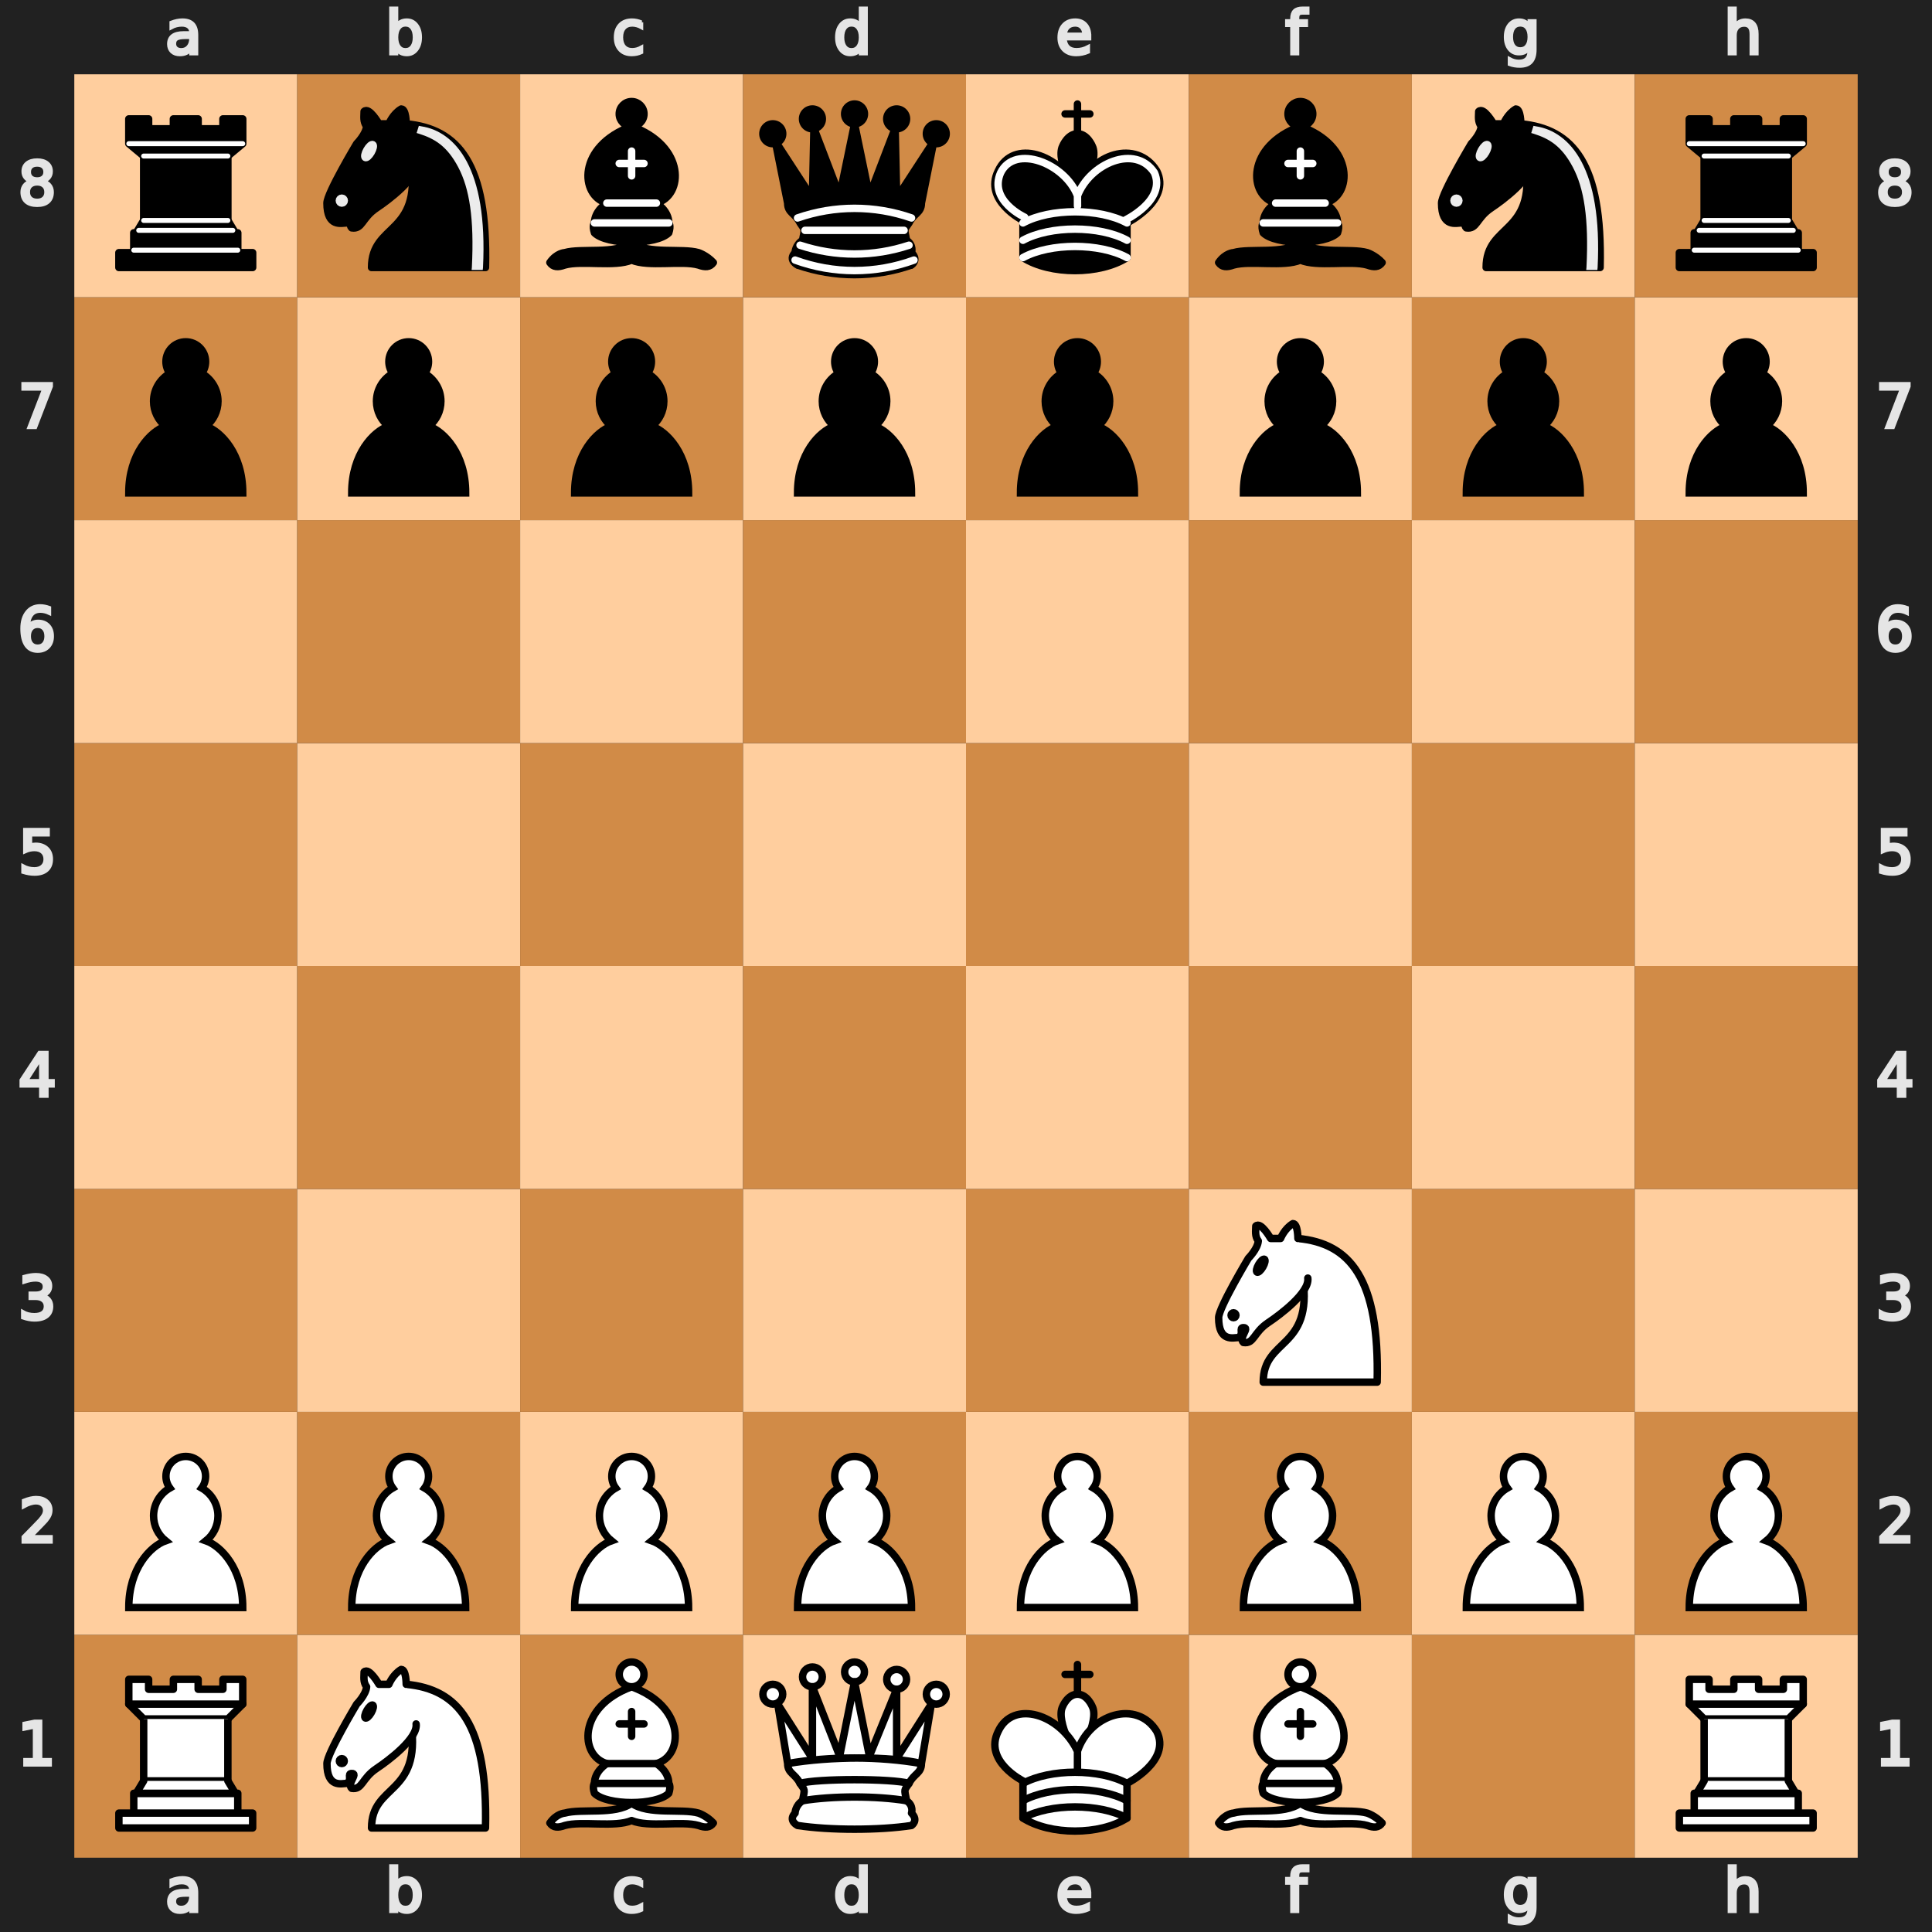
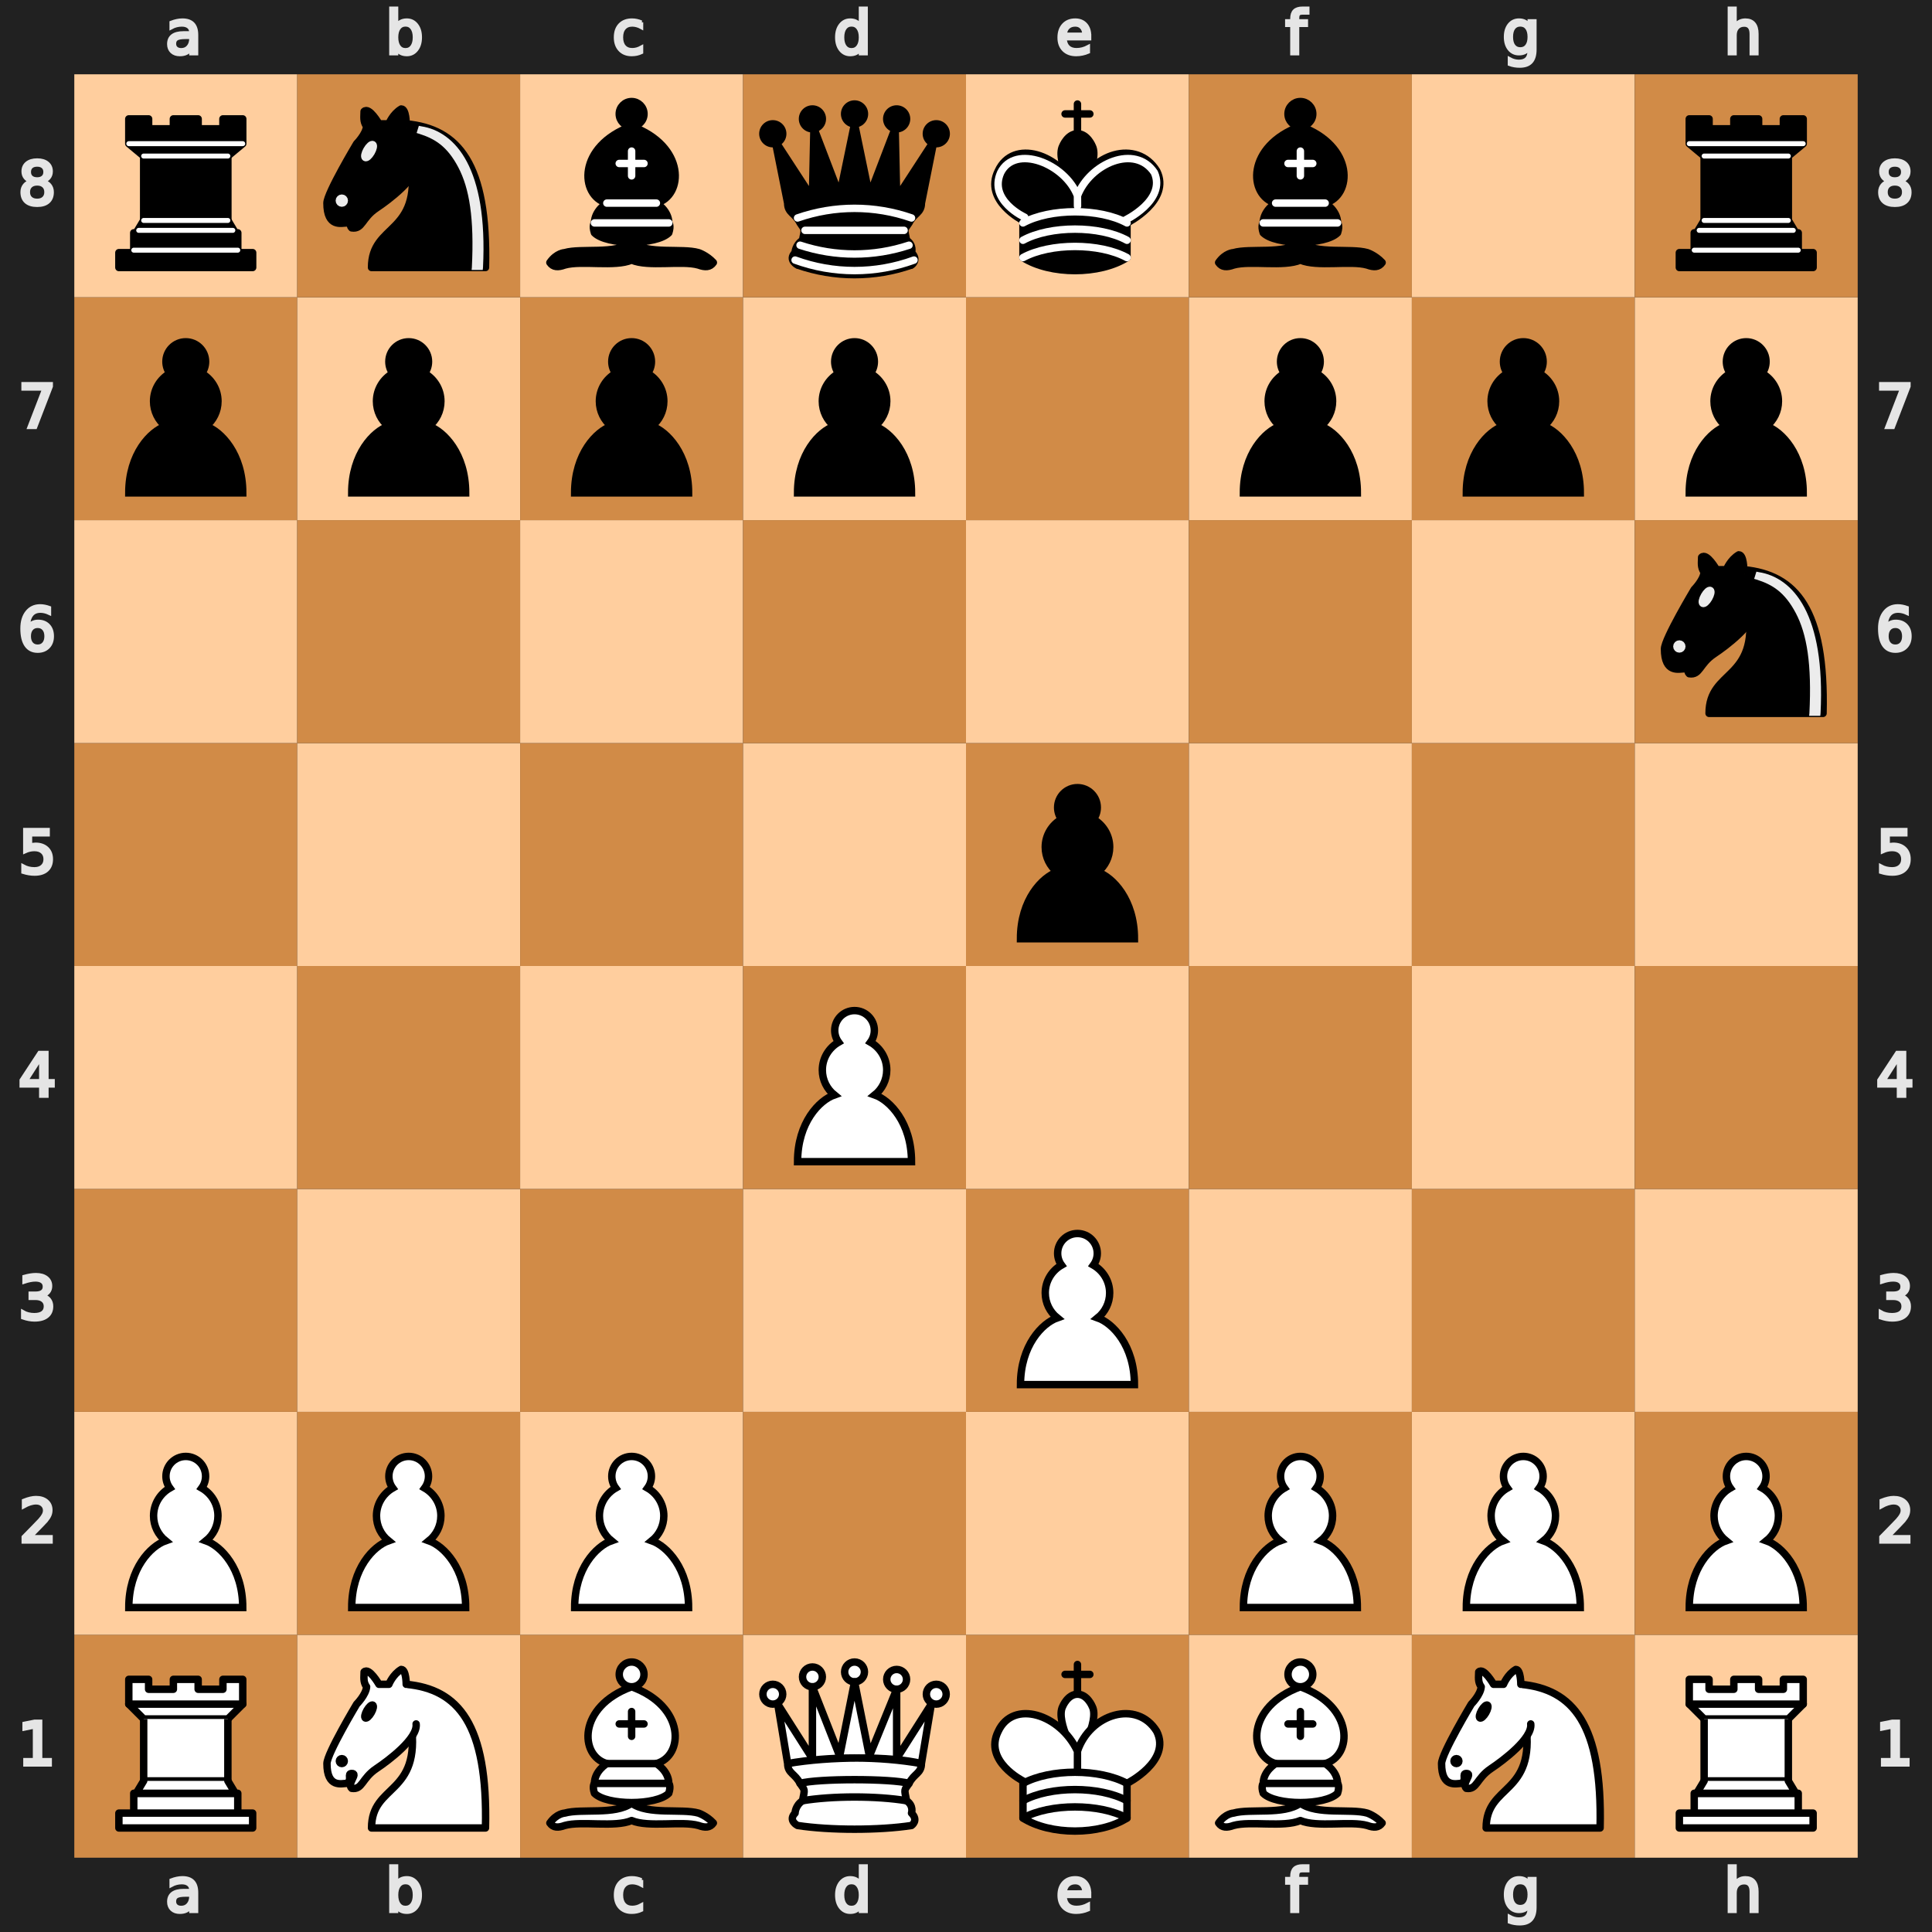
<svg xmlns="http://www.w3.org/2000/svg" xmlns:xlink="http://www.w3.org/1999/xlink" version="1.2" baseProfile="tiny" viewBox="0 0 390 390">
  <defs>
    <g id="white-pawn" class="white pawn">
      <path d="M22.5 9c-2.21 0-4 1.79-4 4 0 .89.29 1.71.78 2.38C17.33 16.5 16 18.59 16 21c0 2.03.94 3.84 2.41 5.03-3 1.06-7.41 5.55-7.41 13.47h23c0-7.92-4.41-12.41-7.41-13.47 1.47-1.19 2.41-3 2.41-5.03 0-2.41-1.33-4.5-3.28-5.62.49-.67.78-1.49.78-2.38 0-2.21-1.79-4-4-4z" fill="#fff" stroke="#000" stroke-width="1.5" stroke-linecap="round" />
    </g>
    <g id="white-knight" class="white knight" fill="none" fill-rule="evenodd" stroke="#000" stroke-width="1.5" stroke-linecap="round" stroke-linejoin="round">
      <path d="M 22,10 C 32.5,11 38.5,18 38,39 L 15,39 C 15,30 25,32.5 23,18" style="fill:#ffffff; stroke:#000000;" />
      <path d="M 24,18 C 24.38,20.91 18.45,25.37 16,27 C 13,29 13.18,31.34 11,31 C 9.958,30.06 12.41,27.96 11,28 C 10,28 11.19,29.23 10,30 C 9,30 5.997,31 6,26 C 6,24 12,14 12,14 C 12,14 13.89,12.1 14,10.5 C 13.27,9.506 13.5,8.5 13.5,7.5 C 14.5,6.5 16.5,10 16.5,10 L 18.5,10 C 18.5,10 19.28,8.008 21,7 C 22,7 22,10 22,10" style="fill:#ffffff; stroke:#000000;" />
      <path d="M 9.5 25.5 A 0.5 0.5 0 1 1 8.5,25.5 A 0.5 0.5 0 1 1 9.5 25.5 z" style="fill:#000000; stroke:#000000;" />
      <path d="M 15 15.5 A 0.5 1.5 0 1 1 14,15.5 A 0.5 1.5 0 1 1 15 15.5 z" transform="matrix(0.866,0.5,-0.5,0.866,9.693,-5.173)" style="fill:#000000; stroke:#000000;" />
    </g>
    <g id="white-bishop" class="white bishop" fill="none" fill-rule="evenodd" stroke="#000" stroke-width="1.5" stroke-linecap="round" stroke-linejoin="round">
      <g fill="#fff" stroke-linecap="butt">
        <path d="M9 36c3.39-.97 10.11.43 13.5-2 3.39 2.43 10.11 1.03 13.5 2 0 0 1.65.54 3 2-.68.97-1.65.99-3 .5-3.39-.97-10.11.46-13.5-1-3.39 1.46-10.11.03-13.5 1-1.354.49-2.323.47-3-.5 1.354-1.94 3-2 3-2zM15 32c2.5 2.5 12.5 2.5 15 0 .5-1.5 0-2 0-2 0-2.5-2.5-4-2.5-4 5.5-1.5 6-11.5-5-15.5-11 4-10.5 14-5 15.5 0 0-2.5 1.5-2.5 4 0 0-.5.5 0 2zM25 8a2.5 2.5 0 1 1-5 0 2.5 2.5 0 1 1 5 0z" />
      </g>
      <path d="M17.5 26h10M15 30h15m-7.5-14.5v5M20 18h5" stroke-linejoin="miter" />
    </g>
    <g id="white-rook" class="white rook" fill="#fff" fill-rule="evenodd" stroke="#000" stroke-width="1.5" stroke-linecap="round" stroke-linejoin="round">
      <path d="M9 39h27v-3H9v3zM12 36v-4h21v4H12zM11 14V9h4v2h5V9h5v2h5V9h4v5" stroke-linecap="butt" />
      <path d="M34 14l-3 3H14l-3-3" />
      <path d="M31 17v12.5H14V17" stroke-linecap="butt" stroke-linejoin="miter" />
      <path d="M31 29.5l1.5 2.5h-20l1.5-2.5" />
      <path d="M11 14h23" fill="none" stroke-linejoin="miter" />
    </g>
    <g id="white-queen" class="white queen" fill="#fff" fill-rule="evenodd" stroke="#000" stroke-width="1.5" stroke-linecap="round" stroke-linejoin="round">
      <path d="M8 12a2 2 0 1 1-4 0 2 2 0 1 1 4 0zM24.5 7.5a2 2 0 1 1-4 0 2 2 0 1 1 4 0zM41 12a2 2 0 1 1-4 0 2 2 0 1 1 4 0zM16 8.5a2 2 0 1 1-4 0 2 2 0 1 1 4 0zM33 9a2 2 0 1 1-4 0 2 2 0 1 1 4 0z" />
      <path d="M9 26c8.5-1.5 21-1.5 27 0l2-12-7 11V11l-5.5 13.5-3-15-3 15-5.5-14V25L7 14l2 12zM9 26c0 2 1.5 2 2.5 4 1 1.5 1 1 .5 3.5-1.5 1-1.5 2.5-1.5 2.5-1.5 1.5.5 2.5.5 2.5 6.5 1 16.5 1 23 0 0 0 1.5-1 0-2.5 0 0 .5-1.5-1-2.5-.5-2.5-.5-2 .5-3.5 1-2 2.5-2 2.5-4-8.5-1.5-18.5-1.5-27 0z" stroke-linecap="butt" />
      <path d="M11.5 30c3.5-1 18.5-1 22 0M12 33.5c6-1 15-1 21 0" fill="none" />
    </g>
    <g id="white-king" class="white king" fill="none" fill-rule="evenodd" stroke="#000" stroke-width="1.5" stroke-linecap="round" stroke-linejoin="round">
      <path d="M22.5 11.63V6M20 8h5" stroke-linejoin="miter" />
      <path d="M22.5 25s4.5-7.5 3-10.5c0 0-1-2.5-3-2.5s-3 2.5-3 2.5c-1.5 3 3 10.5 3 10.5" fill="#fff" stroke-linecap="butt" stroke-linejoin="miter" />
      <path d="M11.5 37c5.5 3.5 15.5 3.5 21 0v-7s9-4.5 6-10.5c-4-6.5-13.5-3.5-16 4V27v-3.5c-3.5-7.5-13-10.5-16-4-3 6 5 10 5 10V37z" fill="#fff" />
      <path d="M11.5 30c5.5-3 15.5-3 21 0m-21 3.5c5.5-3 15.5-3 21 0m-21 3.5c5.5-3 15.5-3 21 0" />
    </g>
    <g id="black-pawn" class="black pawn">
      <path d="M22.5 9c-2.21 0-4 1.79-4 4 0 .89.29 1.71.78 2.38C17.33 16.5 16 18.59 16 21c0 2.03.94 3.84 2.41 5.03-3 1.06-7.41 5.55-7.41 13.47h23c0-7.92-4.41-12.41-7.41-13.47 1.47-1.19 2.41-3 2.41-5.03 0-2.41-1.33-4.5-3.28-5.62.49-.67.78-1.49.78-2.38 0-2.21-1.79-4-4-4z" fill="#000" stroke="#000" stroke-width="1.5" stroke-linecap="round" />
    </g>
    <g id="black-knight" class="black knight" fill="none" fill-rule="evenodd" stroke="#000" stroke-width="1.5" stroke-linecap="round" stroke-linejoin="round">
      <path d="M 22,10 C 32.5,11 38.5,18 38,39 L 15,39 C 15,30 25,32.5 23,18" style="fill:#000000; stroke:#000000;" />
      <path d="M 24,18 C 24.38,20.91 18.45,25.37 16,27 C 13,29 13.18,31.34 11,31 C 9.958,30.06 12.41,27.96 11,28 C 10,28 11.19,29.23 10,30 C 9,30 5.997,31 6,26 C 6,24 12,14 12,14 C 12,14 13.89,12.1 14,10.5 C 13.27,9.506 13.5,8.5 13.5,7.5 C 14.5,6.5 16.5,10 16.5,10 L 18.5,10 C 18.5,10 19.28,8.008 21,7 C 22,7 22,10 22,10" style="fill:#000000; stroke:#000000;" />
      <path d="M 9.5 25.5 A 0.5 0.5 0 1 1 8.5,25.5 A 0.5 0.5 0 1 1 9.5 25.5 z" style="fill:#ececec; stroke:#ececec;" />
      <path d="M 15 15.5 A 0.5 1.5 0 1 1 14,15.5 A 0.5 1.5 0 1 1 15 15.5 z" transform="matrix(0.866,0.5,-0.5,0.866,9.693,-5.173)" style="fill:#ececec; stroke:#ececec;" />
      <path d="M 24.55,10.4 L 24.1,11.85 L 24.6,12 C 27.75,13 30.25,14.49 32.5,18.75 C 34.75,23.01 35.75,29.06 35.25,39 L 35.2,39.5 L 37.45,39.5 L 37.5,39 C 38,28.94 36.62,22.15 34.25,17.66 C 31.88,13.17 28.46,11.02 25.06,10.5 L 24.55,10.4 z " style="fill:#ececec; stroke:none;" />
    </g>
    <g id="black-bishop" class="black bishop" fill="none" fill-rule="evenodd" stroke="#000" stroke-width="1.5" stroke-linecap="round" stroke-linejoin="round">
      <path d="M9 36c3.39-.97 10.11.43 13.5-2 3.39 2.43 10.11 1.03 13.5 2 0 0 1.65.54 3 2-.68.97-1.65.99-3 .5-3.39-.97-10.11.46-13.5-1-3.39 1.46-10.11.03-13.5 1-1.354.49-2.323.47-3-.5 1.354-1.94 3-2 3-2zm6-4c2.5 2.5 12.5 2.5 15 0 .5-1.5 0-2 0-2 0-2.5-2.5-4-2.5-4 5.5-1.5 6-11.5-5-15.5-11 4-10.5 14-5 15.5 0 0-2.5 1.5-2.5 4 0 0-.5.5 0 2zM25 8a2.5 2.5 0 1 1-5 0 2.5 2.5 0 1 1 5 0z" fill="#000" stroke-linecap="butt" />
      <path d="M17.5 26h10M15 30h15m-7.5-14.5v5M20 18h5" stroke="#fff" stroke-linejoin="miter" />
    </g>
    <g id="black-rook" class="black rook" fill="#000" fill-rule="evenodd" stroke="#000" stroke-width="1.5" stroke-linecap="round" stroke-linejoin="round">
      <path d="M9 39h27v-3H9v3zM12.5 32l1.5-2.5h17l1.5 2.5h-20zM12 36v-4h21v4H12z" stroke-linecap="butt" />
      <path d="M14 29.5v-13h17v13H14z" stroke-linecap="butt" stroke-linejoin="miter" />
      <path d="M14 16.5L11 14h23l-3 2.5H14zM11 14V9h4v2h5V9h5v2h5V9h4v5H11z" stroke-linecap="butt" />
      <path d="M12 35.5h21M13 31.5h19M14 29.5h17M14 16.5h17M11 14h23" fill="none" stroke="#fff" stroke-width="1" stroke-linejoin="miter" />
    </g>
    <g id="black-queen" class="black queen" fill="#000" fill-rule="evenodd" stroke="#000" stroke-width="1.5" stroke-linecap="round" stroke-linejoin="round">
      <g fill="#000" stroke="none">
        <circle cx="6" cy="12" r="2.75" />
        <circle cx="14" cy="9" r="2.75" />
        <circle cx="22.5" cy="8" r="2.75" />
        <circle cx="31" cy="9" r="2.75" />
        <circle cx="39" cy="12" r="2.75" />
      </g>
      <path d="M9 26c8.5-1.5 21-1.5 27 0l2.5-12.5L31 25l-.3-14.1-5.2 13.6-3-14.5-3 14.5-5.2-13.6L14 25 6.5 13.5 9 26zM9 26c0 2 1.5 2 2.5 4 1 1.5 1 1 .5 3.5-1.5 1-1.5 2.5-1.5 2.5-1.5 1.5.5 2.5.5 2.5 6.5 1 16.5 1 23 0 0 0 1.5-1 0-2.5 0 0 .5-1.5-1-2.5-.5-2.5-.5-2 .5-3.5 1-2 2.5-2 2.5-4-8.5-1.5-18.5-1.5-27 0z" stroke-linecap="butt" />
      <path d="M11 38.5a35 35 1 0 0 23 0" fill="none" stroke-linecap="butt" />
      <path d="M11 29a35 35 1 0 1 23 0M12.5 31.5h20M11.5 34.5a35 35 1 0 0 22 0M10.5 37.5a35 35 1 0 0 24 0" fill="none" stroke="#fff" />
    </g>
    <g id="black-king" class="black king" fill="none" fill-rule="evenodd" stroke="#000" stroke-width="1.5" stroke-linecap="round" stroke-linejoin="round">
      <path d="M22.5 11.63V6" stroke-linejoin="miter" />
      <path d="M22.5 25s4.5-7.5 3-10.5c0 0-1-2.5-3-2.5s-3 2.5-3 2.5c-1.5 3 3 10.5 3 10.5" fill="#000" stroke-linecap="butt" stroke-linejoin="miter" />
      <path d="M11.5 37c5.5 3.5 15.5 3.5 21 0v-7s9-4.5 6-10.5c-4-6.5-13.5-3.5-16 4V27v-3.5c-3.5-7.5-13-10.5-16-4-3 6 5 10 5 10V37z" fill="#000" />
      <path d="M20 8h5" stroke-linejoin="miter" />
      <path d="M32 29.5s8.5-4 6.03-9.65C34.15 14 25 18 22.5 24.5l.01 2.1-.01-2.1C20 18 9.906 14 6.997 19.85c-2.497 5.65 4.853 9 4.853 9M11.5 30c5.5-3 15.5-3 21 0m-21 3.5c5.5-3 15.5-3 21 0m-21 3.5c5.5-3 15.5-3 21 0" stroke="#fff" />
    </g>
  </defs>
  <rect x="0" y="0" width="390" height="390" fill="#212121" />
  <g transform="translate(20, 0) scale(0.75, 0.75)" fill="#e5e5e5" stroke="#e5e5e5">
    <path d="M23.328 10.016q-1.742 0-2.414.398-.672.398-.672 1.36 0 .765.5 1.218.508.445 1.375.445 1.196 0 1.914-.843.727-.852.727-2.258v-.32zm2.867-.594v4.992h-1.437v-1.328q-.492.797-1.227 1.18-.734.375-1.797.375-1.343 0-2.14-.75-.79-.758-.79-2.024 0-1.476.985-2.226.992-.75 2.953-.75h2.016V8.75q0-.992-.656-1.531-.649-.547-1.829-.547-.75 0-1.46.18-.711.18-1.368.539V6.062q.79-.304 1.532-.453.742-.156 1.445-.156 1.898 0 2.836.984.937.985.937 2.985z" />
  </g>
  <g transform="translate(20, 375) scale(0.75, 0.75)" fill="#e5e5e5" stroke="#e5e5e5">
    <path d="M23.328 10.016q-1.742 0-2.414.398-.672.398-.672 1.36 0 .765.5 1.218.508.445 1.375.445 1.196 0 1.914-.843.727-.852.727-2.258v-.32zm2.867-.594v4.992h-1.437v-1.328q-.492.797-1.227 1.18-.734.375-1.797.375-1.343 0-2.14-.75-.79-.758-.79-2.024 0-1.476.985-2.226.992-.75 2.953-.75h2.016V8.75q0-.992-.656-1.531-.649-.547-1.829-.547-.75 0-1.46.18-.711.18-1.368.539V6.062q.79-.304 1.532-.453.742-.156 1.445-.156 1.898 0 2.836.984.937.985.937 2.985z" />
  </g>
  <g transform="translate(65, 0) scale(0.75, 0.75)" fill="#e5e5e5" stroke="#e5e5e5">
    <path d="M24.922 10.047q0-1.586-.656-2.485-.649-.906-1.79-.906-1.14 0-1.796.906-.649.899-.649 2.485 0 1.586.649 2.492.656.898 1.797.898 1.14 0 1.789-.898.656-.906.656-2.492zm-4.89-3.055q.452-.781 1.14-1.156.695-.383 1.656-.383 1.594 0 2.586 1.266 1 1.265 1 3.328 0 2.062-1 3.328-.992 1.266-2.586 1.266-.96 0-1.656-.375-.688-.383-1.14-1.164v1.312h-1.446V2.258h1.445z" />
  </g>
  <g transform="translate(65, 375) scale(0.75, 0.75)" fill="#e5e5e5" stroke="#e5e5e5">
    <path d="M24.922 10.047q0-1.586-.656-2.485-.649-.906-1.79-.906-1.14 0-1.796.906-.649.899-.649 2.485 0 1.586.649 2.492.656.898 1.797.898 1.14 0 1.789-.898.656-.906.656-2.492zm-4.89-3.055q.452-.781 1.14-1.156.695-.383 1.656-.383 1.594 0 2.586 1.266 1 1.265 1 3.328 0 2.062-1 3.328-.992 1.266-2.586 1.266-.96 0-1.656-.375-.688-.383-1.14-1.164v1.312h-1.446V2.258h1.445z" />
  </g>
  <g transform="translate(110, 0) scale(0.75, 0.75)" fill="#e5e5e5" stroke="#e5e5e5">
    <path d="M25.96 6v1.344q-.608-.336-1.226-.5-.609-.172-1.234-.172-1.398 0-2.172.89-.773.883-.773 2.485 0 1.601.773 2.492.774.883 2.172.883.625 0 1.234-.164.618-.172 1.227-.508v1.328q-.602.281-1.25.422-.64.14-1.367.14-1.977 0-3.14-1.242-1.165-1.242-1.165-3.351 0-2.14 1.172-3.367 1.18-1.227 3.227-1.227.664 0 1.296.14.633.134 1.227.407z" />
  </g>
  <g transform="translate(110, 375) scale(0.75, 0.75)" fill="#e5e5e5" stroke="#e5e5e5">
    <path d="M25.96 6v1.344q-.608-.336-1.226-.5-.609-.172-1.234-.172-1.398 0-2.172.89-.773.883-.773 2.485 0 1.601.773 2.492.774.883 2.172.883.625 0 1.234-.164.618-.172 1.227-.508v1.328q-.602.281-1.25.422-.64.14-1.367.14-1.977 0-3.14-1.242-1.165-1.242-1.165-3.351 0-2.14 1.172-3.367 1.18-1.227 3.227-1.227.664 0 1.296.14.633.134 1.227.407z" />
  </g>
  <g transform="translate(155, 0) scale(0.75, 0.75)" fill="#e5e5e5" stroke="#e5e5e5">
    <path d="M24.973 6.992V2.258h1.437v12.156h-1.437v-1.312q-.453.78-1.149 1.164-.687.375-1.656.375-1.586 0-2.586-1.266-.992-1.266-.992-3.328 0-2.063.992-3.328 1-1.266 2.586-1.266.969 0 1.656.383.696.375 1.149 1.156zm-4.899 3.055q0 1.586.649 2.492.656.898 1.797.898 1.14 0 1.796-.898.657-.906.657-2.492 0-1.586-.657-2.485-.656-.906-1.796-.906-1.141 0-1.797.906-.649.899-.649 2.485z" />
  </g>
  <g transform="translate(155, 375) scale(0.75, 0.75)" fill="#e5e5e5" stroke="#e5e5e5">
    <path d="M24.973 6.992V2.258h1.437v12.156h-1.437v-1.312q-.453.78-1.149 1.164-.687.375-1.656.375-1.586 0-2.586-1.266-.992-1.266-.992-3.328 0-2.063.992-3.328 1-1.266 2.586-1.266.969 0 1.656.383.696.375 1.149 1.156zm-4.899 3.055q0 1.586.649 2.492.656.898 1.797.898 1.14 0 1.796-.898.657-.906.657-2.492 0-1.586-.657-2.485-.656-.906-1.796-.906-1.141 0-1.797.906-.649.899-.649 2.485z" />
  </g>
  <g transform="translate(200, 0) scale(0.75, 0.75)" fill="#e5e5e5" stroke="#e5e5e5">
    <path d="M26.555 9.68v.703h-6.61q.094 1.484.89 2.265.806.774 2.235.774.828 0 1.602-.203.781-.203 1.547-.61v1.36q-.774.328-1.586.5-.813.172-1.649.172-2.093 0-3.32-1.22-1.219-1.218-1.219-3.296 0-2.148 1.157-3.406 1.164-1.266 3.132-1.266 1.766 0 2.79 1.14 1.03 1.134 1.03 3.087zm-1.438-.422q-.015-1.18-.664-1.883-.64-.703-1.703-.703-1.203 0-1.93.68-.718.68-.828 1.914z" />
  </g>
  <g transform="translate(200, 375) scale(0.75, 0.75)" fill="#e5e5e5" stroke="#e5e5e5">
    <path d="M26.555 9.68v.703h-6.61q.094 1.484.89 2.265.806.774 2.235.774.828 0 1.602-.203.781-.203 1.547-.61v1.36q-.774.328-1.586.5-.813.172-1.649.172-2.093 0-3.32-1.22-1.219-1.218-1.219-3.296 0-2.148 1.157-3.406 1.164-1.266 3.132-1.266 1.766 0 2.79 1.14 1.03 1.134 1.03 3.087zm-1.438-.422q-.015-1.18-.664-1.883-.64-.703-1.703-.703-1.203 0-1.93.68-.718.68-.828 1.914z" />
  </g>
  <g transform="translate(245, 0) scale(0.75, 0.75)" fill="#e5e5e5" stroke="#e5e5e5">
    <path d="M25.285 2.258v1.195H23.91q-.773 0-1.078.313-.297.312-.297 1.125v.773h2.367v1.117h-2.367v7.633H21.09V6.781h-1.375V5.664h1.375v-.61q0-1.46.68-2.124.68-.672 2.156-.672z" />
  </g>
  <g transform="translate(245, 375) scale(0.75, 0.75)" fill="#e5e5e5" stroke="#e5e5e5">
    <path d="M25.285 2.258v1.195H23.91q-.773 0-1.078.313-.297.312-.297 1.125v.773h2.367v1.117h-2.367v7.633H21.09V6.781h-1.375V5.664h1.375v-.61q0-1.46.68-2.124.68-.672 2.156-.672z" />
  </g>
  <g transform="translate(290, 0) scale(0.75, 0.75)" fill="#e5e5e5" stroke="#e5e5e5">
    <path d="M24.973 9.937q0-1.562-.649-2.421-.64-.86-1.804-.86-1.157 0-1.805.86-.64.859-.64 2.421 0 1.555.64 2.415.648.859 1.805.859 1.164 0 1.804-.86.649-.859.649-2.414zm1.437 3.391q0 2.234-.992 3.32-.992 1.094-3.04 1.094-.757 0-1.429-.117-.672-.11-1.304-.344v-1.398q.632.344 1.25.508.617.164 1.257.164 1.414 0 2.118-.743.703-.734.703-2.226v-.711q-.446.773-1.141 1.156-.695.383-1.664.383-1.61 0-2.594-1.227-.984-1.226-.984-3.25 0-2.03.984-3.257.985-1.227 2.594-1.227.969 0 1.664.383t1.14 1.156V5.664h1.438z" />
  </g>
  <g transform="translate(290, 375) scale(0.75, 0.75)" fill="#e5e5e5" stroke="#e5e5e5">
    <path d="M24.973 9.937q0-1.562-.649-2.421-.64-.86-1.804-.86-1.157 0-1.805.86-.64.859-.64 2.421 0 1.555.64 2.415.648.859 1.805.859 1.164 0 1.804-.86.649-.859.649-2.414zm1.437 3.391q0 2.234-.992 3.32-.992 1.094-3.04 1.094-.757 0-1.429-.117-.672-.11-1.304-.344v-1.398q.632.344 1.25.508.617.164 1.257.164 1.414 0 2.118-.743.703-.734.703-2.226v-.711q-.446.773-1.141 1.156-.695.383-1.664.383-1.61 0-2.594-1.227-.984-1.226-.984-3.25 0-2.03.984-3.257.985-1.227 2.594-1.227.969 0 1.664.383t1.14 1.156V5.664h1.438z" />
  </g>
  <g transform="translate(335, 0) scale(0.75, 0.75)" fill="#e5e5e5" stroke="#e5e5e5">
    <path d="M26.164 9.133v5.281h-1.437V9.18q0-1.243-.485-1.86-.484-.617-1.453-.617-1.164 0-1.836.742-.672.742-.672 2.024v4.945h-1.445V2.258h1.445v4.765q.516-.789 1.211-1.18.703-.39 1.617-.39 1.508 0 2.282.938.773.93.773 2.742z" />
  </g>
  <g transform="translate(335, 375) scale(0.75, 0.75)" fill="#e5e5e5" stroke="#e5e5e5">
    <path d="M26.164 9.133v5.281h-1.437V9.18q0-1.243-.485-1.86-.484-.617-1.453-.617-1.164 0-1.836.742-.672.742-.672 2.024v4.945h-1.445V2.258h1.445v4.765q.516-.789 1.211-1.18.703-.39 1.617-.39 1.508 0 2.282.938.773.93.773 2.742z" />
  </g>
  <g transform="translate(0, 335) scale(0.75, 0.75)" fill="#e5e5e5" stroke="#e5e5e5">
    <path d="M6.754 26.996h2.578v-8.898l-2.805.562v-1.437l2.79-.563h1.578v10.336h2.578v1.328h-6.72z" />
  </g>
  <g transform="translate(375, 335) scale(0.75, 0.75)" fill="#e5e5e5" stroke="#e5e5e5">
    <path d="M6.754 26.996h2.578v-8.898l-2.805.562v-1.437l2.79-.563h1.578v10.336h2.578v1.328h-6.72z" />
  </g>
  <g transform="translate(0, 290) scale(0.75, 0.75)" fill="#e5e5e5" stroke="#e5e5e5">
    <path d="M8.195 26.996h5.508v1.328H6.297v-1.328q.898-.93 2.445-2.492 1.555-1.57 1.953-2.024.758-.851 1.055-1.437.305-.594.305-1.164 0-.93-.657-1.516-.648-.586-1.695-.586-.742 0-1.57.258-.82.258-1.758.781v-1.593q.953-.383 1.781-.578.828-.196 1.516-.196 1.812 0 2.89.906 1.079.907 1.079 2.422 0 .72-.274 1.368-.265.64-.976 1.515-.196.227-1.243 1.313-1.046 1.078-2.953 3.023z" />
  </g>
  <g transform="translate(375, 290) scale(0.75, 0.75)" fill="#e5e5e5" stroke="#e5e5e5">
    <path d="M8.195 26.996h5.508v1.328H6.297v-1.328q.898-.93 2.445-2.492 1.555-1.57 1.953-2.024.758-.851 1.055-1.437.305-.594.305-1.164 0-.93-.657-1.516-.648-.586-1.695-.586-.742 0-1.57.258-.82.258-1.758.781v-1.593q.953-.383 1.781-.578.828-.196 1.516-.196 1.812 0 2.89.906 1.079.907 1.079 2.422 0 .72-.274 1.368-.265.64-.976 1.515-.196.227-1.243 1.313-1.046 1.078-2.953 3.023z" />
  </g>
  <g transform="translate(0, 245) scale(0.75, 0.75)" fill="#e5e5e5" stroke="#e5e5e5">
    <path d="M11.434 22.035q1.132.242 1.765 1.008.64.766.64 1.89 0 1.727-1.187 2.672-1.187.946-3.375.946-.734 0-1.515-.149-.774-.14-1.602-.43V26.45q.656.383 1.438.578.78.196 1.632.196 1.485 0 2.258-.586.782-.586.782-1.703 0-1.032-.727-1.61-.719-.586-2.008-.586h-1.36v-1.297h1.423q1.164 0 1.78-.46.618-.47.618-1.344 0-.899-.64-1.375-.633-.485-1.82-.485-.65 0-1.391.141-.743.14-1.633.437V16.95q.898-.25 1.68-.375.788-.125 1.484-.125 1.797 0 2.844.82 1.046.813 1.046 2.204 0 .968-.554 1.64-.555.664-1.578.922z" />
  </g>
  <g transform="translate(375, 245) scale(0.75, 0.75)" fill="#e5e5e5" stroke="#e5e5e5">
    <path d="M11.434 22.035q1.132.242 1.765 1.008.64.766.64 1.89 0 1.727-1.187 2.672-1.187.946-3.375.946-.734 0-1.515-.149-.774-.14-1.602-.43V26.45q.656.383 1.438.578.78.196 1.632.196 1.485 0 2.258-.586.782-.586.782-1.703 0-1.032-.727-1.61-.719-.586-2.008-.586h-1.36v-1.297h1.423q1.164 0 1.78-.46.618-.47.618-1.344 0-.899-.64-1.375-.633-.485-1.82-.485-.65 0-1.391.141-.743.14-1.633.437V16.95q.898-.25 1.68-.375.788-.125 1.484-.125 1.797 0 2.844.82 1.046.813 1.046 2.204 0 .968-.554 1.64-.555.664-1.578.922z" />
  </g>
  <g transform="translate(0, 200) scale(0.75, 0.75)" fill="#e5e5e5" stroke="#e5e5e5">
    <path d="M11.016 18.035L7.03 24.262h3.985zm-.414-1.375h1.984v7.602h1.664v1.312h-1.664v2.75h-1.57v-2.75H5.75v-1.523z" />
  </g>
  <g transform="translate(375, 200) scale(0.75, 0.75)" fill="#e5e5e5" stroke="#e5e5e5">
    <path d="M11.016 18.035L7.03 24.262h3.985zm-.414-1.375h1.984v7.602h1.664v1.312h-1.664v2.75h-1.57v-2.75H5.75v-1.523z" />
  </g>
  <g transform="translate(0, 155) scale(0.75, 0.75)" fill="#e5e5e5" stroke="#e5e5e5">
    <path d="M6.719 16.66h6.195v1.328h-4.75v2.86q.344-.118.688-.172.343-.063.687-.063 1.953 0 3.094 1.07 1.14 1.07 1.14 2.899 0 1.883-1.171 2.93-1.172 1.039-3.305 1.039-.735 0-1.5-.125-.758-.125-1.57-.375v-1.586q.703.383 1.453.57.75.188 1.586.188 1.351 0 2.14-.711.79-.711.79-1.93 0-1.219-.79-1.93-.789-.71-2.14-.71-.633 0-1.266.14-.625.14-1.281.438z" />
  </g>
  <g transform="translate(375, 155) scale(0.75, 0.75)" fill="#e5e5e5" stroke="#e5e5e5">
    <path d="M6.719 16.66h6.195v1.328h-4.75v2.86q.344-.118.688-.172.343-.063.687-.063 1.953 0 3.094 1.07 1.14 1.07 1.14 2.899 0 1.883-1.171 2.93-1.172 1.039-3.305 1.039-.735 0-1.5-.125-.758-.125-1.57-.375v-1.586q.703.383 1.453.57.75.188 1.586.188 1.351 0 2.14-.711.79-.711.79-1.93 0-1.219-.79-1.93-.789-.71-2.14-.71-.633 0-1.266.14-.625.14-1.281.438z" />
  </g>
  <g transform="translate(0, 110) scale(0.75, 0.75)" fill="#e5e5e5" stroke="#e5e5e5">
    <path d="M10.137 21.863q-1.063 0-1.688.727-.617.726-.617 1.992 0 1.258.617 1.992.625.727 1.688.727 1.062 0 1.68-.727.624-.734.624-1.992 0-1.266-.625-1.992-.617-.727-1.68-.727zm3.133-4.945v1.437q-.594-.28-1.204-.43-.601-.148-1.195-.148-1.562 0-2.39 1.055-.82 1.055-.938 3.188.46-.68 1.156-1.04.696-.367 1.531-.367 1.758 0 2.774 1.07 1.023 1.063 1.023 2.899 0 1.797-1.062 2.883-1.063 1.086-2.828 1.086-2.024 0-3.094-1.547-1.07-1.555-1.07-4.5 0-2.766 1.312-4.406 1.313-1.649 3.524-1.649.593 0 1.195.117.61.118 1.266.352z" />
  </g>
  <g transform="translate(375, 110) scale(0.75, 0.75)" fill="#e5e5e5" stroke="#e5e5e5">
    <path d="M10.137 21.863q-1.063 0-1.688.727-.617.726-.617 1.992 0 1.258.617 1.992.625.727 1.688.727 1.062 0 1.68-.727.624-.734.624-1.992 0-1.266-.625-1.992-.617-.727-1.68-.727zm3.133-4.945v1.437q-.594-.28-1.204-.43-.601-.148-1.195-.148-1.562 0-2.39 1.055-.82 1.055-.938 3.188.46-.68 1.156-1.04.696-.367 1.531-.367 1.758 0 2.774 1.07 1.023 1.063 1.023 2.899 0 1.797-1.062 2.883-1.063 1.086-2.828 1.086-2.024 0-3.094-1.547-1.07-1.555-1.07-4.5 0-2.766 1.312-4.406 1.313-1.649 3.524-1.649.593 0 1.195.117.61.118 1.266.352z" />
  </g>
  <g transform="translate(0, 65) scale(0.75, 0.75)" fill="#e5e5e5" stroke="#e5e5e5">
    <path d="M6.25 16.66h7.5v.672L9.516 28.324H7.867l3.985-10.336H6.25z" />
  </g>
  <g transform="translate(375, 65) scale(0.75, 0.75)" fill="#e5e5e5" stroke="#e5e5e5">
    <path d="M6.25 16.66h7.5v.672L9.516 28.324H7.867l3.985-10.336H6.25z" />
  </g>
  <g transform="translate(0, 20) scale(0.75, 0.75)" fill="#e5e5e5" stroke="#e5e5e5">
    <path d="M10 22.785q-1.125 0-1.773.602-.641.601-.641 1.656t.64 1.656q.649.602 1.774.602t1.773-.602q.649-.61.649-1.656 0-1.055-.649-1.656-.64-.602-1.773-.602zm-1.578-.672q-1.016-.25-1.586-.945-.563-.695-.563-1.695 0-1.399.993-2.211 1-.813 2.734-.813 1.742 0 2.734.813.993.812.993 2.21 0 1-.57 1.696-.563.695-1.571.945 1.14.266 1.773 1.04.641.773.641 1.89 0 1.695-1.04 2.602-1.03.906-2.96.906t-2.969-.906Q6 26.738 6 25.043q0-1.117.64-1.89.641-.774 1.782-1.04zm-.578-2.492q0 .906.562 1.414.57.508 1.594.508 1.016 0 1.586-.508.578-.508.578-1.414 0-.906-.578-1.414-.57-.508-1.586-.508-1.023 0-1.594.508-.562.508-.562 1.414z" />
  </g>
  <g transform="translate(375, 20) scale(0.75, 0.75)" fill="#e5e5e5" stroke="#e5e5e5">
    <path d="M10 22.785q-1.125 0-1.773.602-.641.601-.641 1.656t.64 1.656q.649.602 1.774.602t1.773-.602q.649-.61.649-1.656 0-1.055-.649-1.656-.64-.602-1.773-.602zm-1.578-.672q-1.016-.25-1.586-.945-.563-.695-.563-1.695 0-1.399.993-2.211 1-.813 2.734-.813 1.742 0 2.734.813.993.812.993 2.21 0 1-.57 1.696-.563.695-1.571.945 1.14.266 1.773 1.04.641.773.641 1.89 0 1.695-1.04 2.602-1.03.906-2.96.906t-2.969-.906Q6 26.738 6 25.043q0-1.117.64-1.89.641-.774 1.782-1.04zm-.578-2.492q0 .906.562 1.414.57.508 1.594.508 1.016 0 1.586-.508.578-.508.578-1.414 0-.906-.578-1.414-.57-.508-1.586-.508-1.023 0-1.594.508-.562.508-.562 1.414z" />
  </g>
  <rect x="15" y="330" width="45" height="45" class="square dark a1" stroke="none" fill="#d18b47" />
  <rect x="60" y="330" width="45" height="45" class="square light b1" stroke="none" fill="#ffce9e" />
  <rect x="105" y="330" width="45" height="45" class="square dark c1" stroke="none" fill="#d18b47" />
  <rect x="150" y="330" width="45" height="45" class="square light d1" stroke="none" fill="#ffce9e" />
  <rect x="195" y="330" width="45" height="45" class="square dark e1" stroke="none" fill="#d18b47" />
  <rect x="240" y="330" width="45" height="45" class="square light f1" stroke="none" fill="#ffce9e" />
  <rect x="285" y="330" width="45" height="45" class="square dark g1" stroke="none" fill="#d18b47" />
  <rect x="330" y="330" width="45" height="45" class="square light h1" stroke="none" fill="#ffce9e" />
  <rect x="15" y="285" width="45" height="45" class="square light a2" stroke="none" fill="#ffce9e" />
  <rect x="60" y="285" width="45" height="45" class="square dark b2" stroke="none" fill="#d18b47" />
  <rect x="105" y="285" width="45" height="45" class="square light c2" stroke="none" fill="#ffce9e" />
  <rect x="150" y="285" width="45" height="45" class="square dark d2" stroke="none" fill="#d18b47" />
  <rect x="195" y="285" width="45" height="45" class="square light e2" stroke="none" fill="#ffce9e" />
  <rect x="240" y="285" width="45" height="45" class="square dark f2" stroke="none" fill="#d18b47" />
  <rect x="285" y="285" width="45" height="45" class="square light g2" stroke="none" fill="#ffce9e" />
  <rect x="330" y="285" width="45" height="45" class="square dark h2" stroke="none" fill="#d18b47" />
  <rect x="15" y="240" width="45" height="45" class="square dark a3" stroke="none" fill="#d18b47" />
  <rect x="60" y="240" width="45" height="45" class="square light b3" stroke="none" fill="#ffce9e" />
  <rect x="105" y="240" width="45" height="45" class="square dark c3" stroke="none" fill="#d18b47" />
  <rect x="150" y="240" width="45" height="45" class="square light d3" stroke="none" fill="#ffce9e" />
  <rect x="195" y="240" width="45" height="45" class="square dark e3" stroke="none" fill="#d18b47" />
  <rect x="240" y="240" width="45" height="45" class="square light f3" stroke="none" fill="#ffce9e" />
  <rect x="285" y="240" width="45" height="45" class="square dark g3" stroke="none" fill="#d18b47" />
  <rect x="330" y="240" width="45" height="45" class="square light h3" stroke="none" fill="#ffce9e" />
  <rect x="15" y="195" width="45" height="45" class="square light a4" stroke="none" fill="#ffce9e" />
  <rect x="60" y="195" width="45" height="45" class="square dark b4" stroke="none" fill="#d18b47" />
  <rect x="105" y="195" width="45" height="45" class="square light c4" stroke="none" fill="#ffce9e" />
  <rect x="150" y="195" width="45" height="45" class="square dark d4" stroke="none" fill="#d18b47" />
  <rect x="195" y="195" width="45" height="45" class="square light e4" stroke="none" fill="#ffce9e" />
  <rect x="240" y="195" width="45" height="45" class="square dark f4" stroke="none" fill="#d18b47" />
  <rect x="285" y="195" width="45" height="45" class="square light g4" stroke="none" fill="#ffce9e" />
  <rect x="330" y="195" width="45" height="45" class="square dark h4" stroke="none" fill="#d18b47" />
  <rect x="15" y="150" width="45" height="45" class="square dark a5" stroke="none" fill="#d18b47" />
  <rect x="60" y="150" width="45" height="45" class="square light b5" stroke="none" fill="#ffce9e" />
  <rect x="105" y="150" width="45" height="45" class="square dark c5" stroke="none" fill="#d18b47" />
  <rect x="150" y="150" width="45" height="45" class="square light d5" stroke="none" fill="#ffce9e" />
  <rect x="195" y="150" width="45" height="45" class="square dark e5" stroke="none" fill="#d18b47" />
  <rect x="240" y="150" width="45" height="45" class="square light f5" stroke="none" fill="#ffce9e" />
  <rect x="285" y="150" width="45" height="45" class="square dark g5" stroke="none" fill="#d18b47" />
  <rect x="330" y="150" width="45" height="45" class="square light h5" stroke="none" fill="#ffce9e" />
  <rect x="15" y="105" width="45" height="45" class="square light a6" stroke="none" fill="#ffce9e" />
  <rect x="60" y="105" width="45" height="45" class="square dark b6" stroke="none" fill="#d18b47" />
  <rect x="105" y="105" width="45" height="45" class="square light c6" stroke="none" fill="#ffce9e" />
  <rect x="150" y="105" width="45" height="45" class="square dark d6" stroke="none" fill="#d18b47" />
  <rect x="195" y="105" width="45" height="45" class="square light e6" stroke="none" fill="#ffce9e" />
  <rect x="240" y="105" width="45" height="45" class="square dark f6" stroke="none" fill="#d18b47" />
  <rect x="285" y="105" width="45" height="45" class="square light g6" stroke="none" fill="#ffce9e" />
  <rect x="330" y="105" width="45" height="45" class="square dark h6" stroke="none" fill="#d18b47" />
  <rect x="15" y="60" width="45" height="45" class="square dark a7" stroke="none" fill="#d18b47" />
  <rect x="60" y="60" width="45" height="45" class="square light b7" stroke="none" fill="#ffce9e" />
  <rect x="105" y="60" width="45" height="45" class="square dark c7" stroke="none" fill="#d18b47" />
  <rect x="150" y="60" width="45" height="45" class="square light d7" stroke="none" fill="#ffce9e" />
  <rect x="195" y="60" width="45" height="45" class="square dark e7" stroke="none" fill="#d18b47" />
  <rect x="240" y="60" width="45" height="45" class="square light f7" stroke="none" fill="#ffce9e" />
  <rect x="285" y="60" width="45" height="45" class="square dark g7" stroke="none" fill="#d18b47" />
  <rect x="330" y="60" width="45" height="45" class="square light h7" stroke="none" fill="#ffce9e" />
  <rect x="15" y="15" width="45" height="45" class="square light a8" stroke="none" fill="#ffce9e" />
  <rect x="60" y="15" width="45" height="45" class="square dark b8" stroke="none" fill="#d18b47" />
  <rect x="105" y="15" width="45" height="45" class="square light c8" stroke="none" fill="#ffce9e" />
  <rect x="150" y="15" width="45" height="45" class="square dark d8" stroke="none" fill="#d18b47" />
  <rect x="195" y="15" width="45" height="45" class="square light e8" stroke="none" fill="#ffce9e" />
  <rect x="240" y="15" width="45" height="45" class="square dark f8" stroke="none" fill="#d18b47" />
  <rect x="285" y="15" width="45" height="45" class="square light g8" stroke="none" fill="#ffce9e" />
  <rect x="330" y="15" width="45" height="45" class="square dark h8" stroke="none" fill="#d18b47" />
  <use href="#white-rook" xlink:href="#white-rook" transform="translate(15, 330)" />
  <use href="#white-knight" xlink:href="#white-knight" transform="translate(60, 330)" />
  <use href="#white-bishop" xlink:href="#white-bishop" transform="translate(105, 330)" />
  <use href="#white-queen" xlink:href="#white-queen" transform="translate(150, 330)" />
  <use href="#white-king" xlink:href="#white-king" transform="translate(195, 330)" />
  <use href="#white-bishop" xlink:href="#white-bishop" transform="translate(240, 330)" />
+   <use href="#white-knight" xlink:href="#white-knight" transform="translate(285, 330)" />
  <use href="#white-rook" xlink:href="#white-rook" transform="translate(330, 330)" />
  <use href="#white-pawn" xlink:href="#white-pawn" transform="translate(15, 285)" />
  <use href="#white-pawn" xlink:href="#white-pawn" transform="translate(60, 285)" />
  <use href="#white-pawn" xlink:href="#white-pawn" transform="translate(105, 285)" />
-   <use href="#white-pawn" xlink:href="#white-pawn" transform="translate(150, 285)" />
-   <use href="#white-pawn" xlink:href="#white-pawn" transform="translate(195, 285)" />
  <use href="#white-pawn" xlink:href="#white-pawn" transform="translate(240, 285)" />
  <use href="#white-pawn" xlink:href="#white-pawn" transform="translate(285, 285)" />
  <use href="#white-pawn" xlink:href="#white-pawn" transform="translate(330, 285)" />
-   <use href="#white-knight" xlink:href="#white-knight" transform="translate(240, 240)" />
+   <use href="#white-pawn" xlink:href="#white-pawn" transform="translate(195, 240)" />
+   <use href="#white-pawn" xlink:href="#white-pawn" transform="translate(150, 195)" />
+   <use href="#black-pawn" xlink:href="#black-pawn" transform="translate(195, 150)" />
+   <use href="#black-knight" xlink:href="#black-knight" transform="translate(330, 105)" />
  <use href="#black-pawn" xlink:href="#black-pawn" transform="translate(15, 60)" />
  <use href="#black-pawn" xlink:href="#black-pawn" transform="translate(60, 60)" />
  <use href="#black-pawn" xlink:href="#black-pawn" transform="translate(105, 60)" />
  <use href="#black-pawn" xlink:href="#black-pawn" transform="translate(150, 60)" />
-   <use href="#black-pawn" xlink:href="#black-pawn" transform="translate(195, 60)" />
  <use href="#black-pawn" xlink:href="#black-pawn" transform="translate(240, 60)" />
  <use href="#black-pawn" xlink:href="#black-pawn" transform="translate(285, 60)" />
  <use href="#black-pawn" xlink:href="#black-pawn" transform="translate(330, 60)" />
  <use href="#black-rook" xlink:href="#black-rook" transform="translate(15, 15)" />
  <use href="#black-knight" xlink:href="#black-knight" transform="translate(60, 15)" />
  <use href="#black-bishop" xlink:href="#black-bishop" transform="translate(105, 15)" />
  <use href="#black-queen" xlink:href="#black-queen" transform="translate(150, 15)" />
  <use href="#black-king" xlink:href="#black-king" transform="translate(195, 15)" />
  <use href="#black-bishop" xlink:href="#black-bishop" transform="translate(240, 15)" />
-   <use href="#black-knight" xlink:href="#black-knight" transform="translate(285, 15)" />
  <use href="#black-rook" xlink:href="#black-rook" transform="translate(330, 15)" />
</svg>
